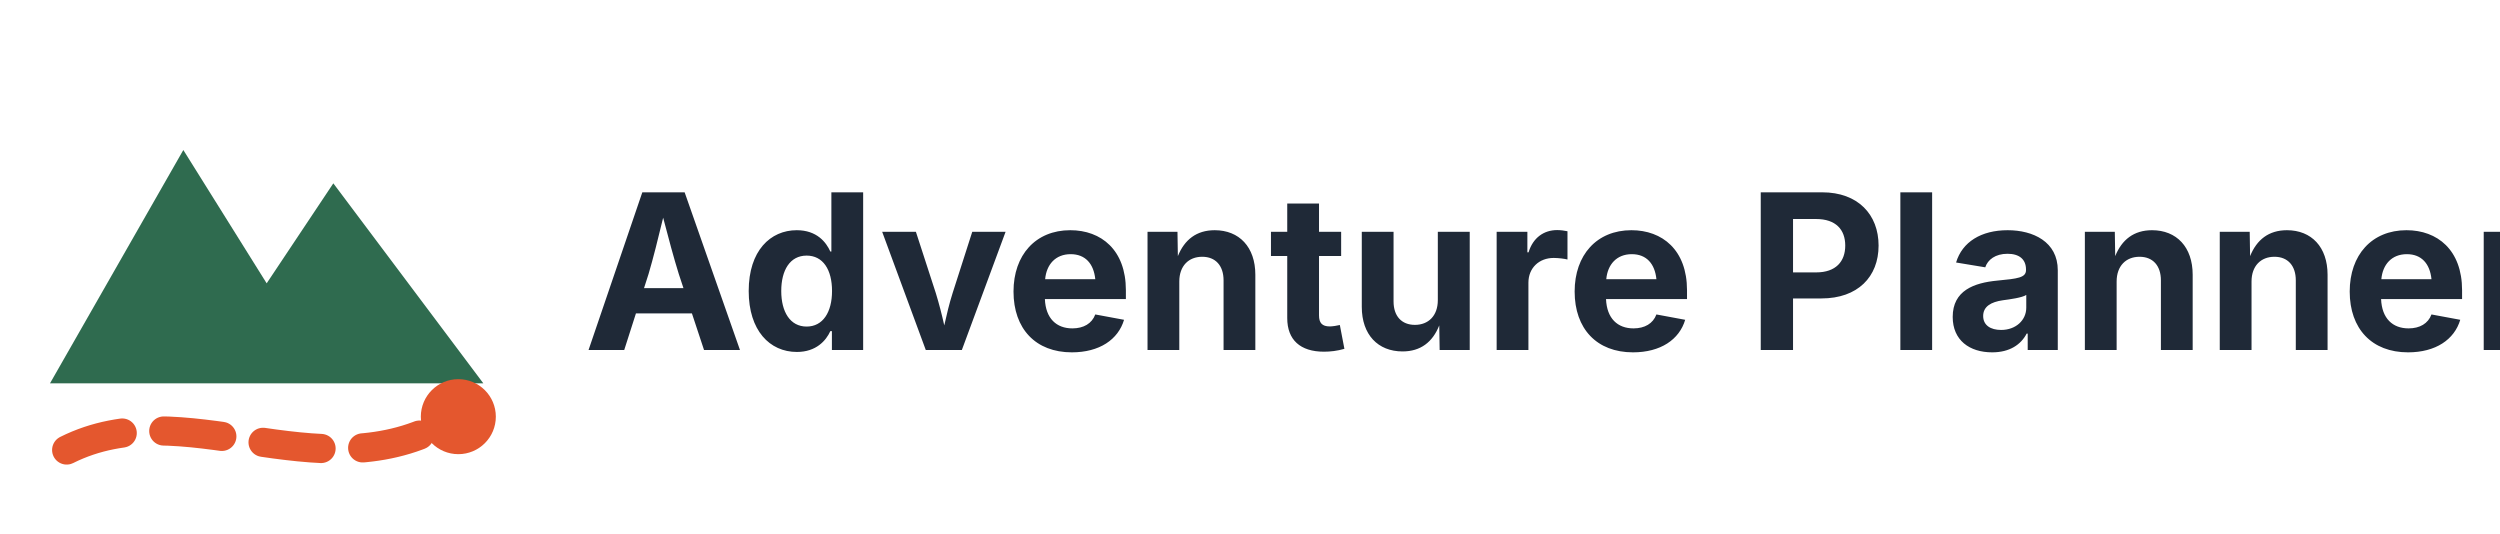
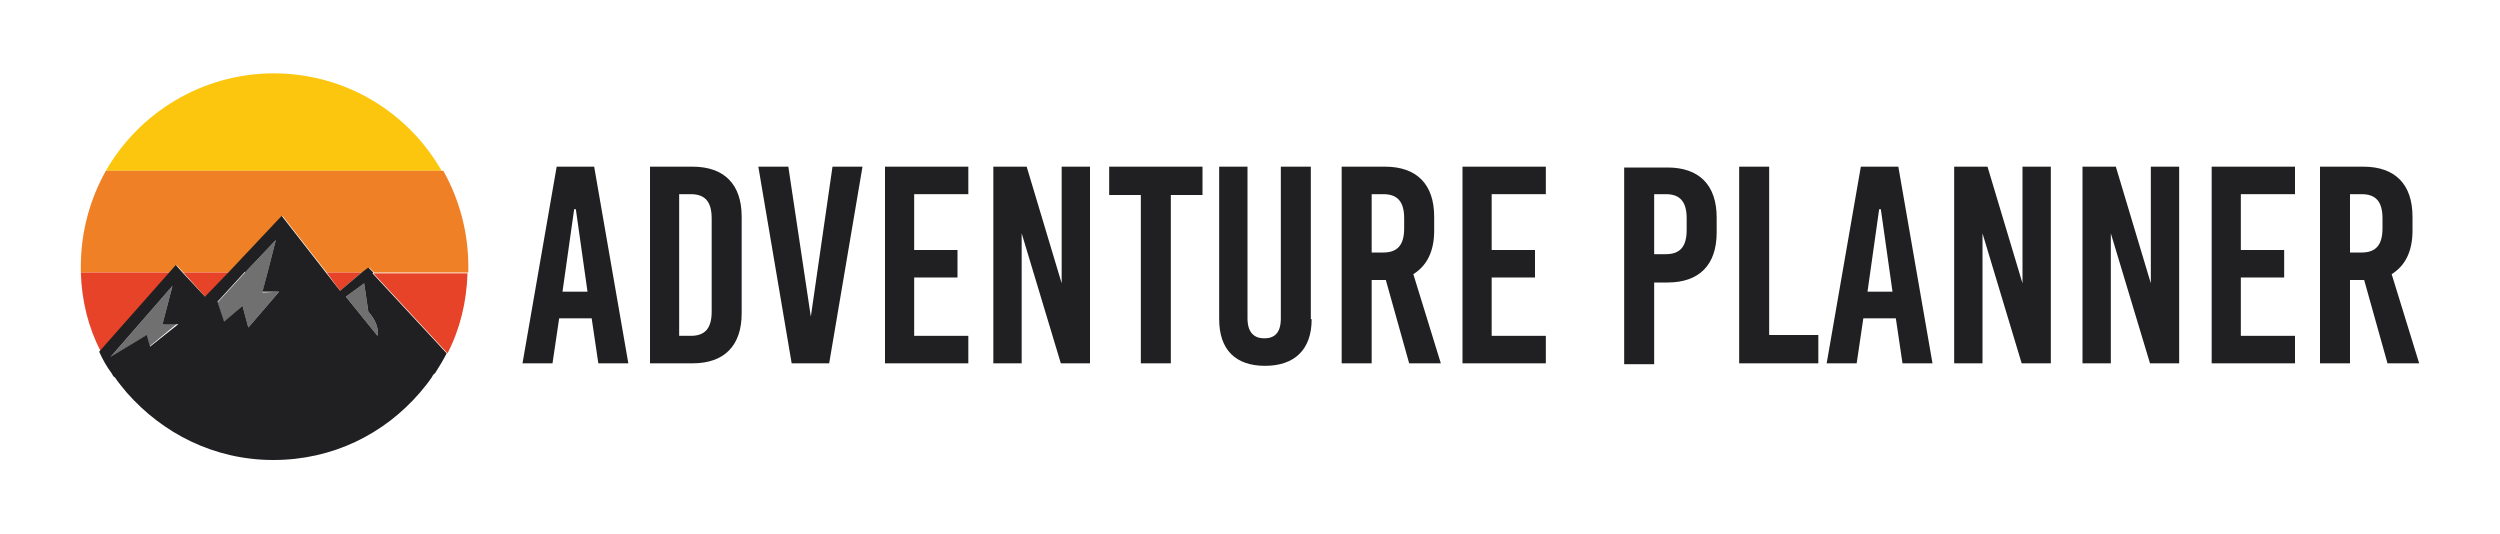
- <svg xmlns="http://www.w3.org/2000/svg" viewBox="0 0 300 64" role="img" aria-label="Adventure Planner">
-   <path d="M6 46 L22 18 L32 34 L40 22 L58 46 Z" fill="#2f6b4f" />
-   <path d="M8 54 C 22 47, 38 59, 53 51" fill="none" stroke="#e4572e" stroke-width="3.5" stroke-linecap="round" stroke-dasharray="7 5" />
-   <circle cx="55" cy="50" r="4.5" fill="#e4572e" />
-   <text x="70" y="42" font-family="system-ui, -apple-system, 'Segoe UI', sans-serif" font-size="26" font-weight="700" fill="#1f2937">Adventure Planner</text>
+ <svg xmlns="http://www.w3.org/2000/svg" id="Capa_1" version="1.1" viewBox="0 0 300 64">
+   <defs>
+     <style>
+       .st0 {
+         fill: #717070;
+       }
+ 
+       .st1 {
+         fill: #e64328;
+       }
+ 
+       .st2 {
+         fill: #202022;
+       }
+ 
+       .st3 {
+         fill: #fbc60d;
+       }
+ 
+       .st4 {
+         fill: #ef8025;
+       }
+     </style>
+   </defs>
+   <g>
+     <path class="st3" d="M32.9,8.8c-8.6,0-16.2,4.7-20.2,11.7h40.3c-4-7-11.5-11.7-20.2-11.7Z" />
+     <path class="st4" d="M9.7,32.7h10.7l.8-.9.8.9h5.5l6.4-6.8,5.3,6.8h4.3l.8-.6.6.6h11.3c0-.2,0-.5,0-.7,0-4.2-1.1-8.1-3-11.5H12.7c-1.9,3.4-3,7.3-3,11.5s0,.5,0,.7Z" />
+     <polygon class="st1" points="27.5 32.7 22 32.7 24.7 35.7 27.5 32.7" />
+     <path class="st1" d="M53.7,42.4c1.5-2.9,2.3-6.2,2.4-9.6h-11.3l8.9,9.6Z" />
+     <path class="st1" d="M9.7,32.7c.1,3.4.9,6.6,2.4,9.5l8.4-9.5h-10.7Z" />
+     <polygon class="st1" points="43.4 32.7 39.2 32.7 40.8 34.9 43.4 32.7" />
+     <polygon class="st0" points="31.5 35.1 32.1 32.7 33.1 28.8 29.4 32.7 26.1 36.3 26.9 38.7 29.1 36.7 29.8 39.3 33.5 35 31.5 35.1" />
+     <polygon class="st0" points="20.7 34.3 13.2 42.9 17.5 40.3 17.9 41.6 21.3 38.8 19.5 38.9 20.7 34.3" />
+     <path class="st0" d="M43.7,34l-2.2,1.6,3.8,4.7s.4-1.2-1.1-2.9l-.5-3.4Z" />
+     <path class="st2" d="M44.8,32.7l-.6-.6-.8.6-2.6,2.2-1.7-2.2-5.3-6.8-6.4,6.8-2.8,2.9-2.7-2.9-.8-.9-.8.9-8.4,9.5c.4.9.9,1.8,1.5,2.6.1.2.2.4.4.5.4.6.9,1.2,1.4,1.8,4.3,4.9,10.5,8.1,17.6,8.1s13.3-3.1,17.6-8.1c.5-.6,1-1.2,1.4-1.8.1-.2.2-.4.4-.5.5-.8,1-1.6,1.4-2.4l-8.9-9.6ZM43.7,34l.5,3.4c1.5,1.7,1.1,2.9,1.1,2.9l-3.8-4.7,2.2-1.6ZM29.4,32.7l3.7-3.9-1,3.9-.6,2.3h2c0,0-3.7,4.3-3.7,4.3l-.7-2.6-2.2,1.9-.8-2.4,3.3-3.6ZM13.2,42.9l7.5-8.6-1.2,4.6h1.9c0,0-3.4,2.7-3.4,2.7l-.4-1.4-4.3,2.6Z" />
+   </g>
+   <g>
+     <path class="st2" d="M75.4,43.6h-3.6l-.8-5.4h-3.9l-.8,5.4h-3.6l4.1-23.6h4.5l4.1,23.6ZM68.9,25.1l-1.4,9.9h3l-1.4-9.9h-.1Z" />
+     <path class="st2" d="M89,26v11.6c0,3.9-2.1,6-5.9,6h-5.1v-23.6h5.1c3.8,0,5.9,2.1,5.9,6ZM81.5,23.3v17h1.4c1.7,0,2.5-.9,2.5-2.9v-11.2c0-2-.8-2.9-2.5-2.9h-1.4Z" />
+     <path class="st2" d="M99.6,43.6h-4.6l-4-23.6h3.6l2.7,18h0l2.6-18h3.6l-4,23.6Z" />
+     <path class="st2" d="M116.2,23.3h-6.5v6.7h5.2v3.3h-5.2v7h6.5v3.3h-10v-23.6h10v3.3Z" />
+     <path class="st2" d="M130.8,43.6h-3.5l-4.7-15.6h0v15.6h-3.4v-23.6h4l4.2,14h0v-14h3.4v23.6Z" />
+     <path class="st2" d="M144.3,23.4h-3.8v20.2h-3.6v-20.2h-3.8v-3.4h11.2v3.4Z" />
+     <path class="st2" d="M157.4,38.3c0,3.7-2.1,5.6-5.6,5.6s-5.5-1.9-5.5-5.6v-18.3h3.4v18.2c0,1.7.8,2.4,2,2.4s2-.6,2-2.4v-18.2h3.6v18.3Z" />
+     <path class="st2" d="M169.1,43.6l-2.8-10h-1.7v10h-3.6v-23.6h5.2c3.8,0,5.9,2.1,5.9,6v1.7c0,2.5-.9,4.2-2.5,5.2l3.3,10.7h-3.8ZM164.6,23.3v7h1.4c1.7,0,2.5-.9,2.5-2.9v-1.2c0-2-.8-2.9-2.5-2.9h-1.4Z" />
+     <path class="st2" d="M185.5,23.3h-6.5v6.7h5.2v3.3h-5.2v7h6.5v3.3h-10v-23.6h10v3.3Z" />
+     <path class="st2" d="M206,26v1.9c0,3.9-2.1,6-5.9,6h-1.6v9.8h-3.6v-23.6h5.2c3.8,0,5.9,2.1,5.9,6ZM198.5,23.3v7.2h1.4c1.7,0,2.5-.9,2.5-2.9v-1.4c0-2-.8-2.9-2.5-2.9h-1.4Z" />
+     <path class="st2" d="M212.2,40.2h6v3.4h-9.5v-23.6h3.6v20.2Z" />
+     <path class="st2" d="M231.9,43.6h-3.6l-.8-5.4h-3.9l-.8,5.4h-3.6l4.1-23.6h4.5l4.1,23.6ZM225.5,25.1l-1.4,9.9h3l-1.4-9.9h-.1Z" />
+     <path class="st2" d="M246.1,43.6h-3.5l-4.7-15.6h0v15.6h-3.4v-23.6h4l4.2,14h0v-14h3.4v23.6Z" />
+     <path class="st2" d="M261.5,43.6h-3.5l-4.7-15.6h0v15.6h-3.4v-23.6h4l4.2,14h0v-14h3.4v23.6Z" />
+     <path class="st2" d="M275.4,23.3h-6.5v6.7h5.2v3.3h-5.2v7h6.5v3.3h-10v-23.6h10v3.3Z" />
+     <path class="st2" d="M286.5,43.6l-2.8-10h-1.7v10h-3.6v-23.6h5.2c3.8,0,5.9,2.1,5.9,6v1.7c0,2.5-.9,4.2-2.5,5.2l3.3,10.7h-3.8ZM282,23.3v7h1.4c1.7,0,2.5-.9,2.5-2.9v-1.2c0-2-.8-2.9-2.5-2.9h-1.4Z" />
+   </g>
</svg>
